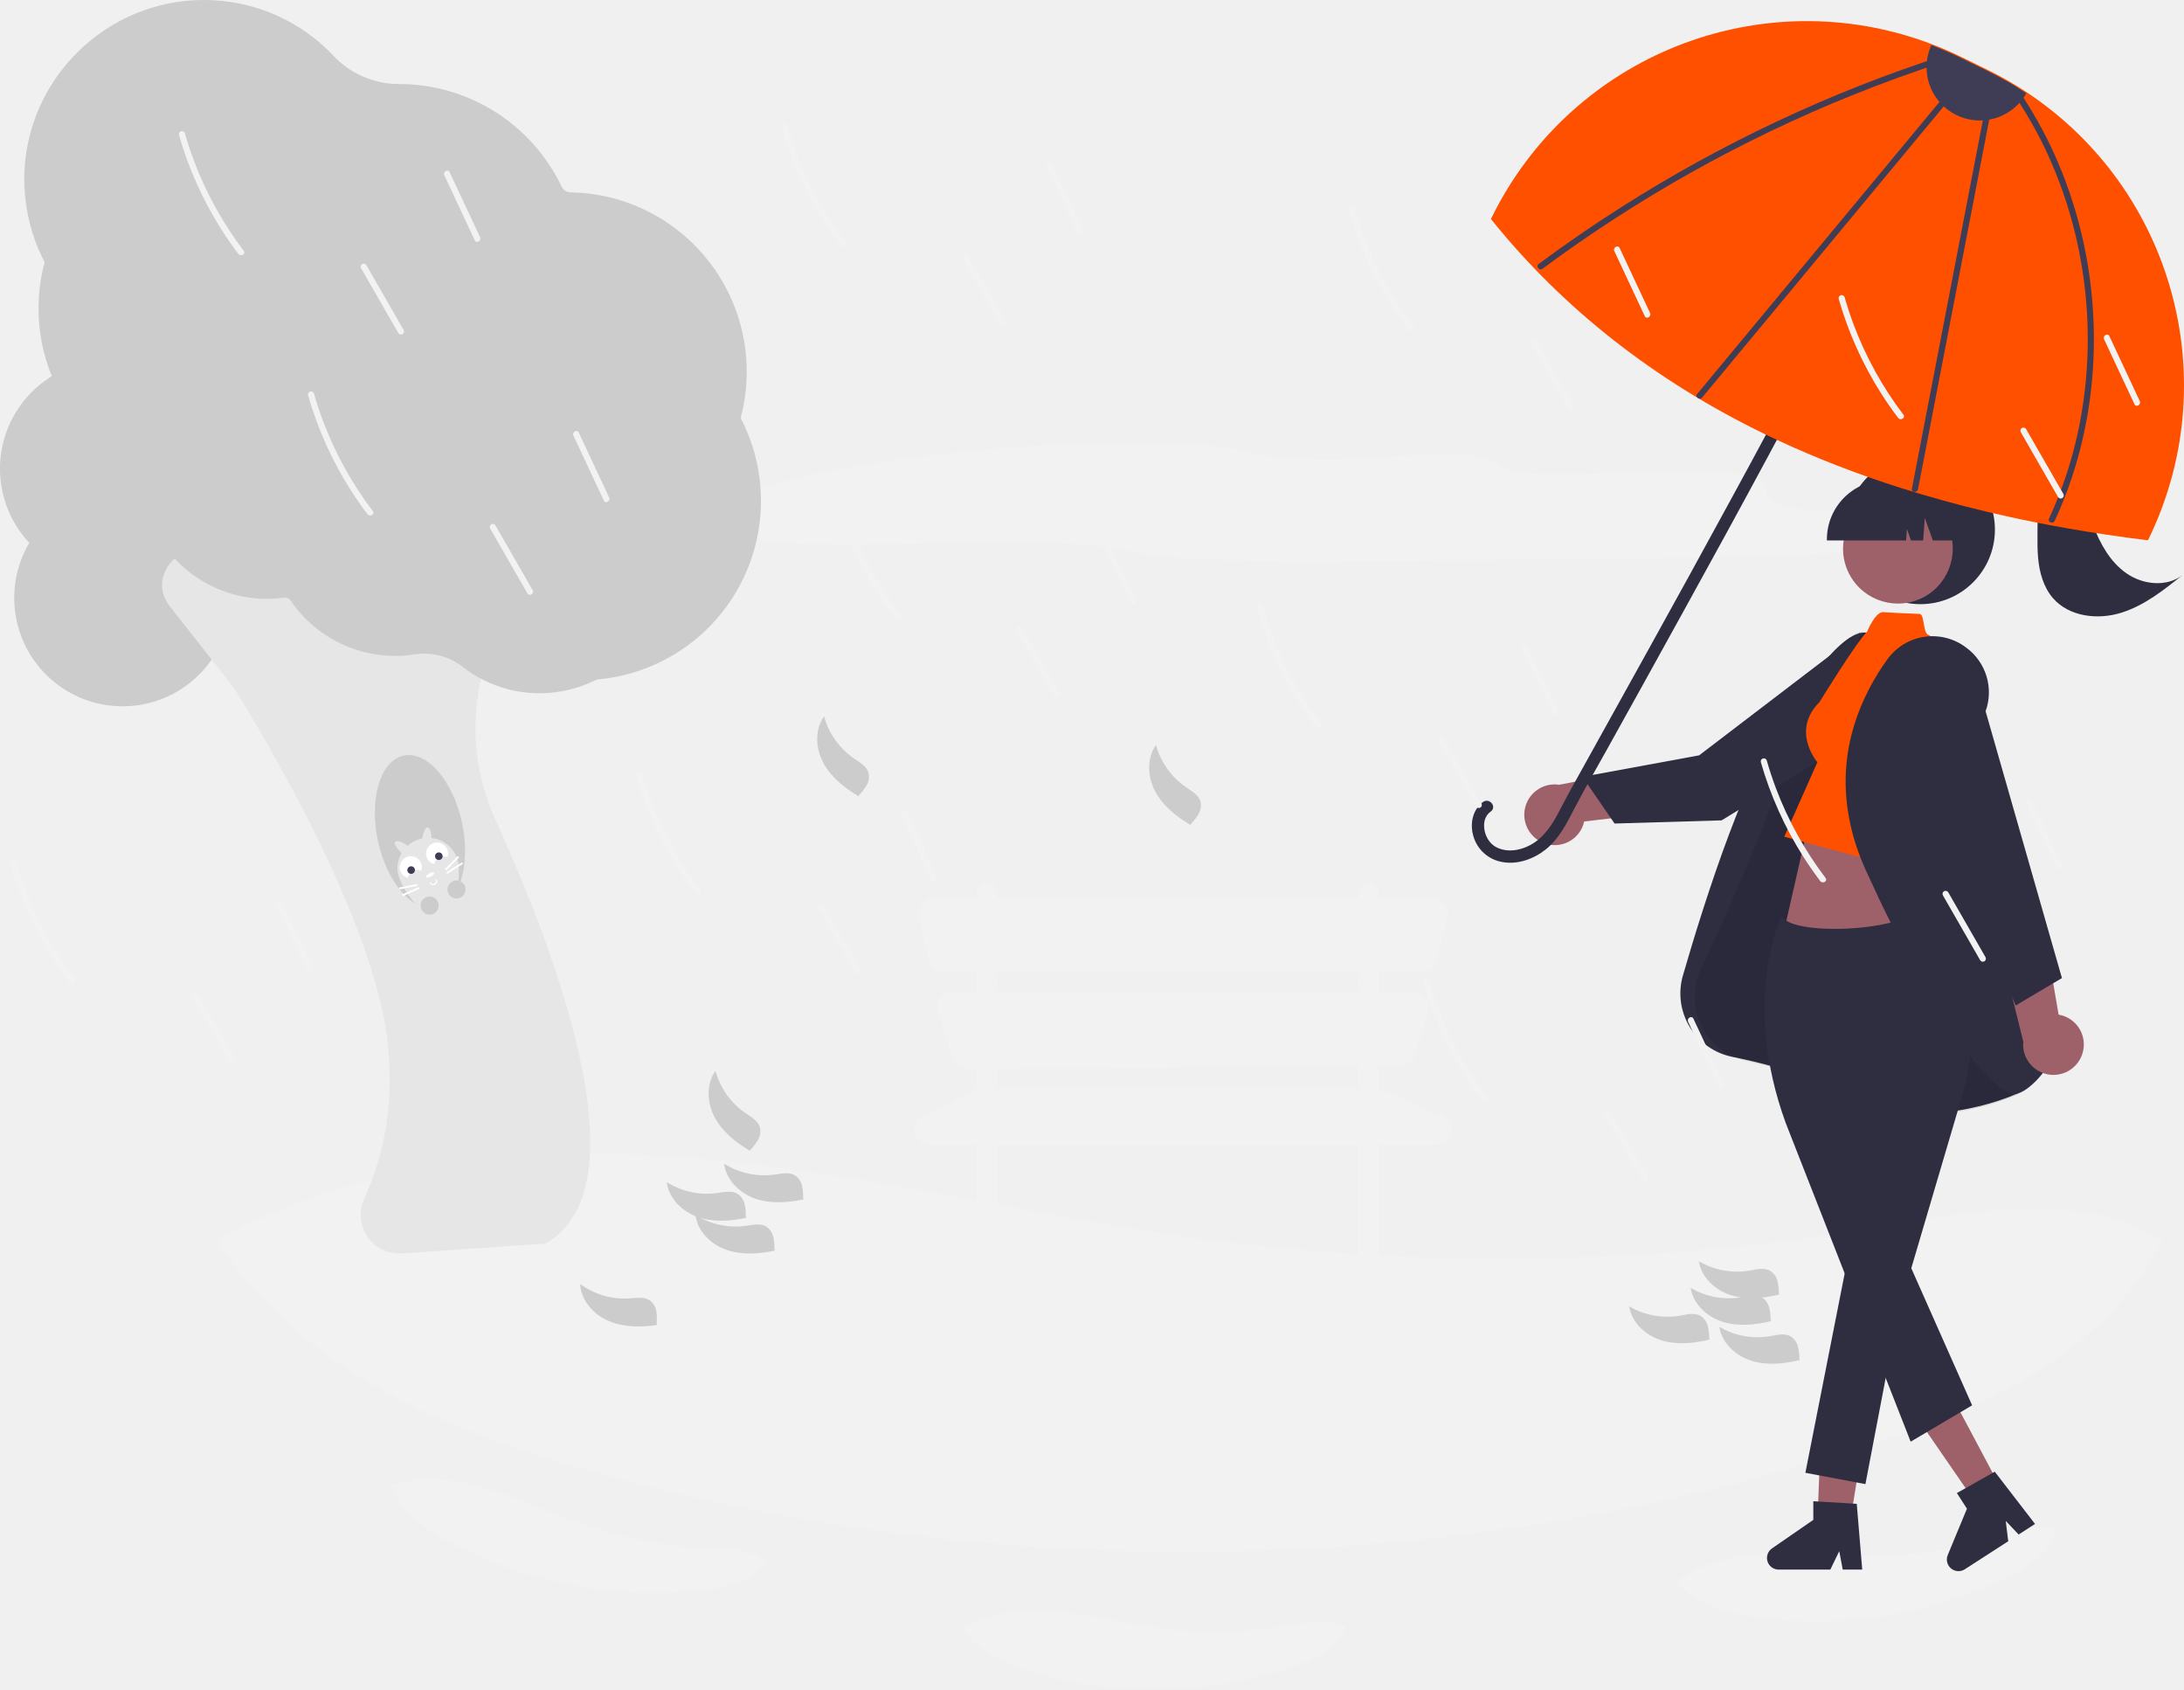
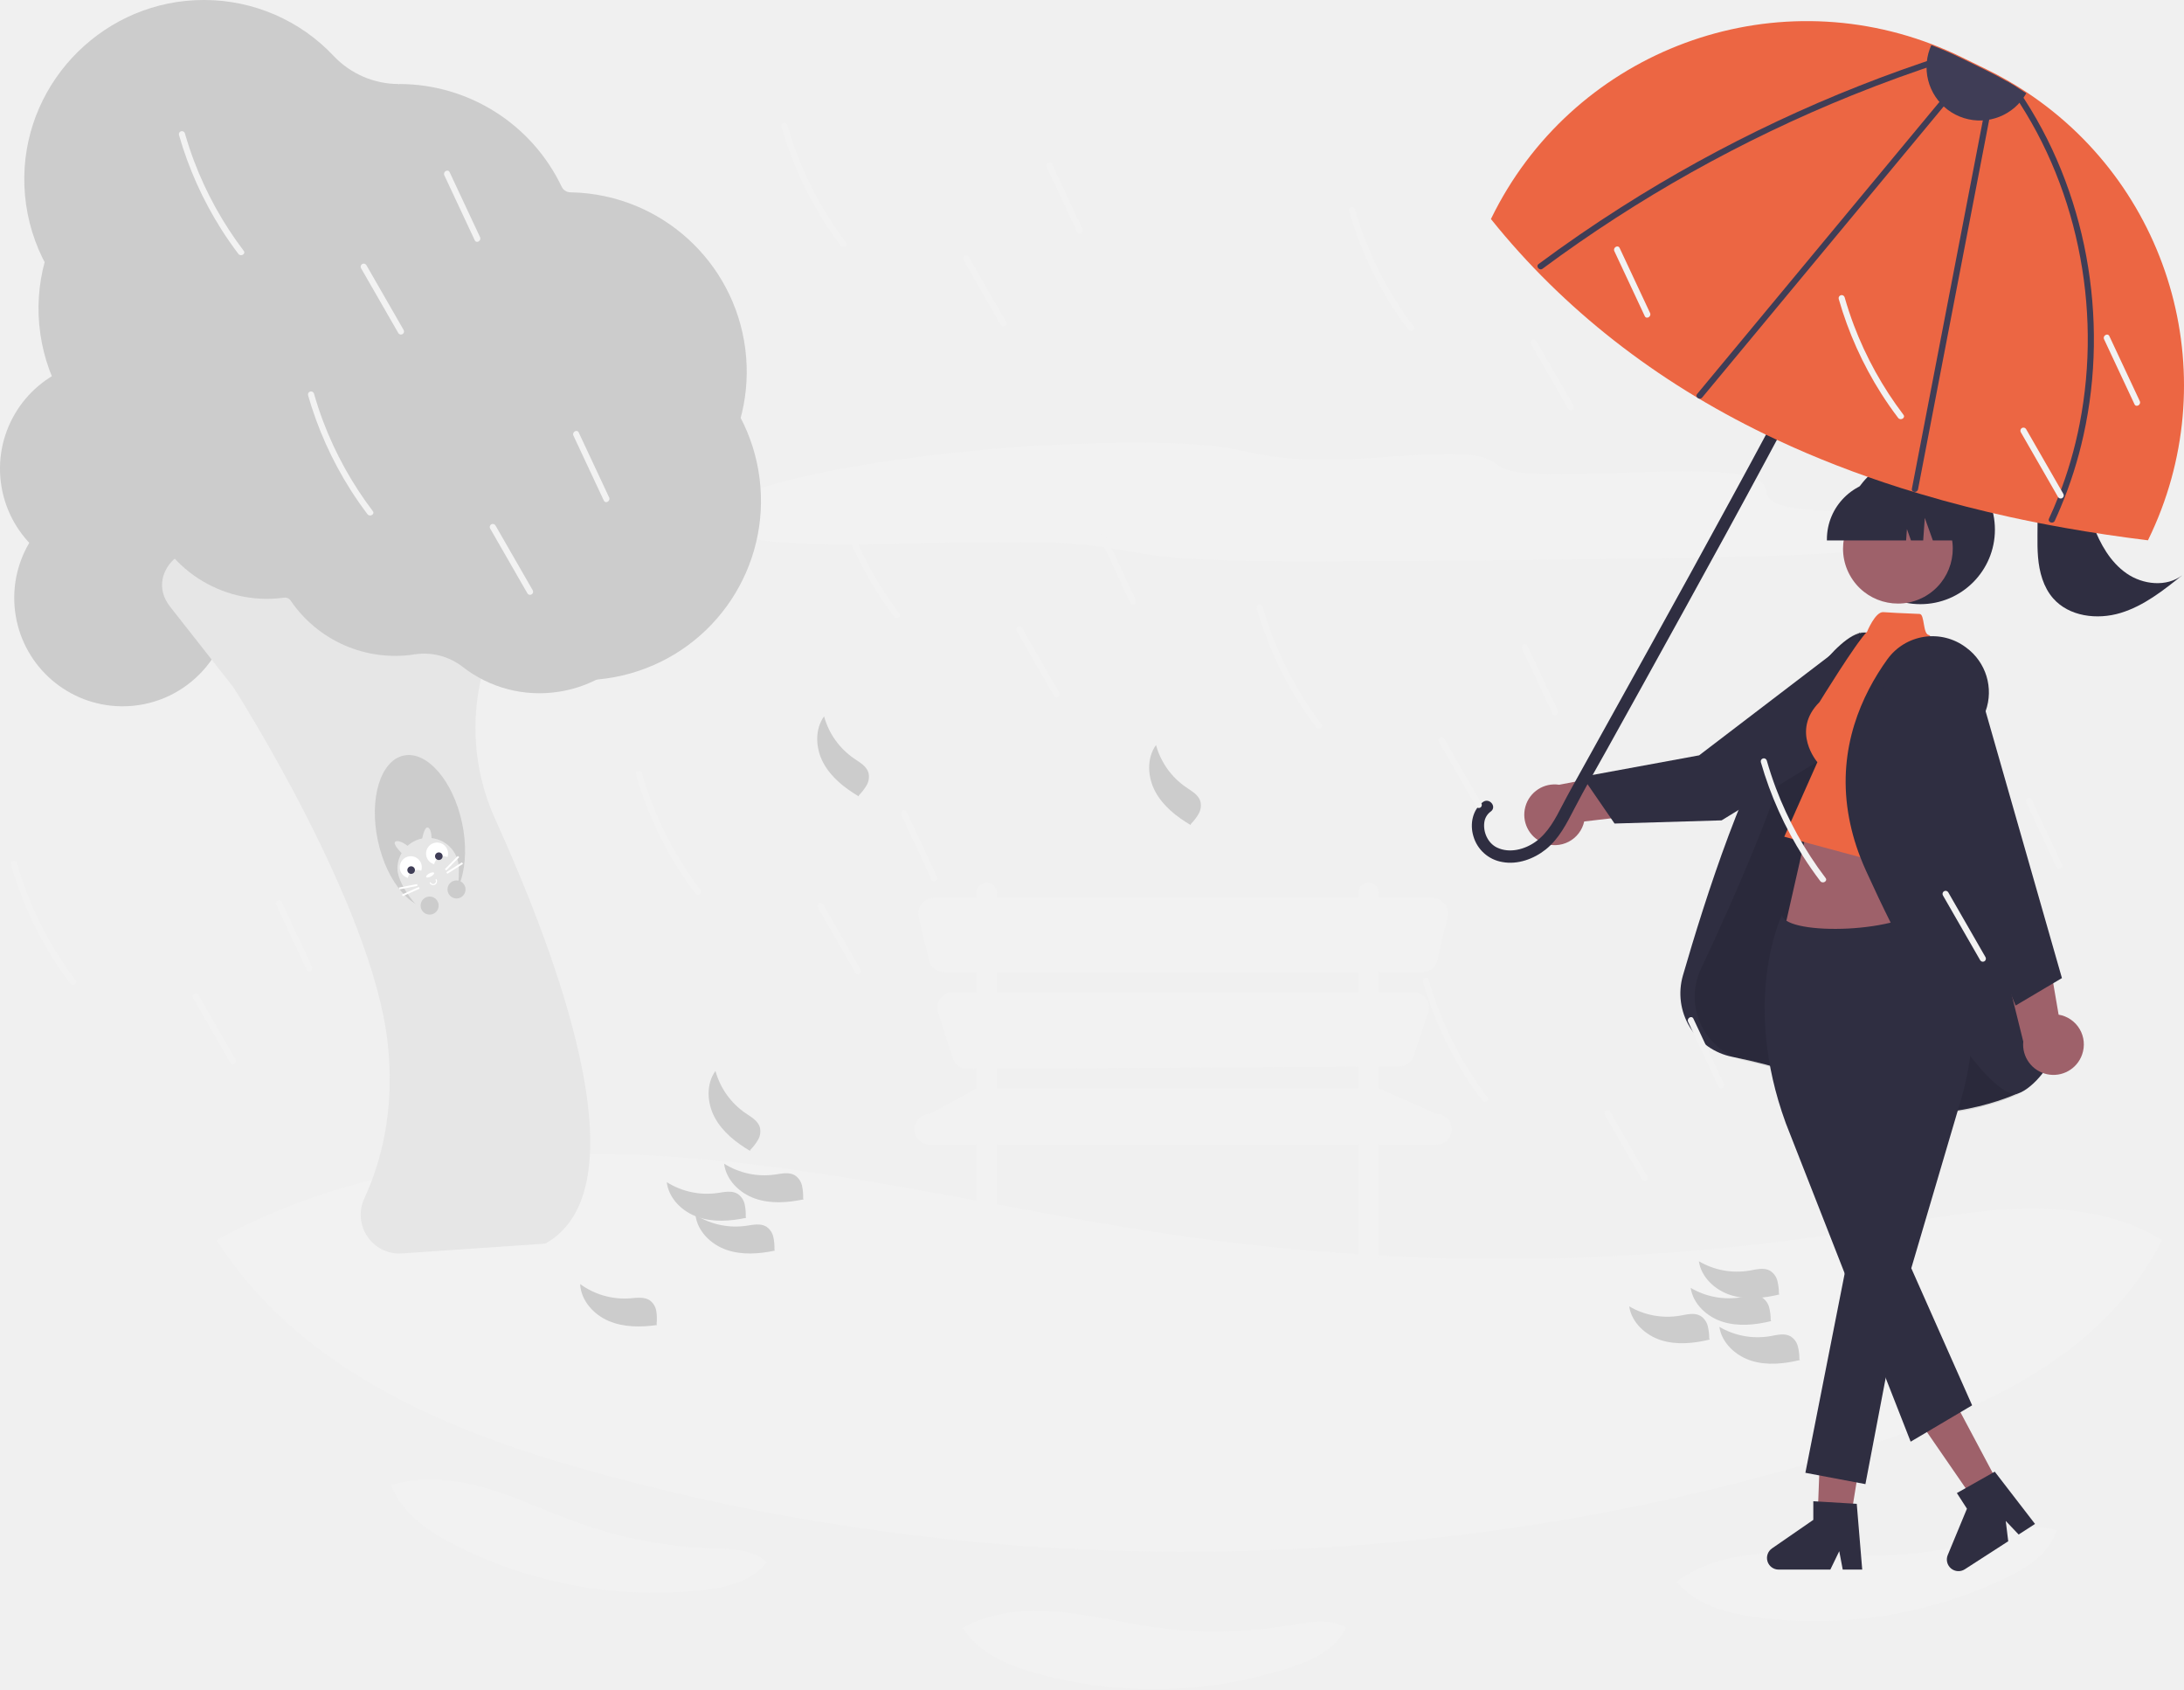
<svg xmlns="http://www.w3.org/2000/svg" data-name="Layer 1" width="1065.857" height="824.159" viewBox="0 0 1065.857 824.159">
  <path d="M1037.797,296.264c9.642-4.204-9.912-6.651-32.096-7.456s-49.021-.76-63.198-3.049c-13.711-2.213-12.701-6.149-13.854-9.715s-6.424-7.222-27.819-8.015c-26.661-.988-70.626,2.814-90.752.532-18.781-2.13-7.617-8.812-35.003-9.068-15.638-.146-35.785,2.057-53.186,2.588-16.336.499-28.422-.534-36.904-1.924s-14.389-3.151-23.934-4.379c-25.061-3.222-74.091-2.139-117.853,1.991s-81.273,10.898-102.429,17.602S413.769,288.676,418.697,294.273c3.147,3.574,11.199,6.916,30.732,8.352,36.536,2.686,101.584-1.938,139.337.506,21.042,1.362,30.376,4.739,48.838,6.587,19.834,1.985,48.869,2.091,77.397,2.043,59.397-.098,120.314-.708,182.43-1.827,25.945-.467,53.13-1.075,80.738-3.303s55.766-6.526,61.591-10.555" transform="translate(-67.07143 -37.92028)" fill="#f2f2f2" />
  <path d="M1122.129,642.965c-10.56,21.33-27.23,39.97-46.39,54.35-29.37,22.05-64.33,35.3-99.32,46.48-197.62,63.17-413.48,68.05-613.75,13.88-55.4-14.98-111.08-35.22-154.17-73.13a197.344,197.344,0,0,1-35.74-41.61c57.35-31.52,126.86-43.4,193.19-41.95,95.09,2.08,187.96,27.46,282.16,40.59a1102.669,1102.669,0,0,0,334.04-4.6c38.32-6.43,77.98-14.84,115.49-4.66A95.15,95.15,0,0,1,1122.129,642.965Z" transform="translate(-67.07143 -37.92028)" fill="#f2f2f2" />
  <path d="M1070.75,784.76a30.763,30.763,0,0,1-7.64,11.835c-5.161,5.078-11.644,8.583-18.188,11.685A215.343,215.343,0,0,1,925.368,827.077c-11.217-1.475-22.627-3.97-32.039-10.248a38.904,38.904,0,0,1-8.074-7.193c10.379-7.662,23.649-11.805,36.647-13.26,18.634-2.086,37.444.439,56.194.536a217.376,217.376,0,0,0,65.146-9.653c7.319-2.261,14.847-4.943,22.443-3.937A18.758,18.758,0,0,1,1070.75,784.76Z" transform="translate(-67.07143 -37.92028)" fill="#f2f2f2" />
  <path d="M441.291,800.12A30.764,30.764,0,0,1,430.18,808.779c-6.545,3.095-13.821,4.27-21.021,5.044a215.343,215.343,0,0,1-119.076-21.62c-10.106-5.086-20.057-11.2-26.878-20.227a38.903,38.903,0,0,1-5.255-9.451c12.323-3.816,26.217-3.359,38.97-.452,18.281,4.167,35.211,12.745,52.883,19.01a217.376,217.376,0,0,0,64.692,12.337c7.655.275,15.647.222,22.488,3.673A18.757,18.757,0,0,1,441.291,800.12Z" transform="translate(-67.07143 -37.92028)" fill="#f2f2f2" />
  <path d="M724.021,832.104a30.764,30.764,0,0,1-9.145,10.714c-5.79,4.347-12.682,6.959-19.58,9.163A215.343,215.343,0,0,1,574.304,854.718c-10.921-2.953-21.898-6.943-30.392-14.417a38.904,38.904,0,0,1-7.046-8.203c11.306-6.214,25.009-8.556,38.085-8.27,18.746.41,37.054,5.413,55.624,8.002a217.376,217.376,0,0,0,65.851-.907c7.554-1.268,15.373-2.925,22.767-.919A18.757,18.757,0,0,1,724.021,832.104Z" transform="translate(-67.07143 -37.92028)" fill="#f2f2f2" />
  <path d="M768.149,581.42l-28.217-12.449V558.269l10.056-.057a7.469,7.469,0,0,0,7.044-5.107l7.064-21.193a7.469,7.469,0,0,0-7.086-9.831H739.932v-9.959h21.44a7.469,7.469,0,0,0,7.279-5.796l4.865-21.163a7.469,7.469,0,0,0-7.279-9.143H739.932V473.531a4.979,4.979,0,0,0-9.959,0v2.49H553.616V473.531a4.979,4.979,0,0,0-9.959,0v2.49H522.746a7.469,7.469,0,0,0-7.279,9.143l4.865,21.163a7.469,7.469,0,0,0,7.279,5.796H543.657v9.959H531.973a7.469,7.469,0,0,0-7.109,9.76l7.21,22.377a7.469,7.469,0,0,0,7.151,5.178l4.432-.025v9.6l-22.823,12.449a7.469,7.469,0,0,0-7.469,7.469v0a7.469,7.469,0,0,0,7.469,7.469H543.657V651.133a4.979,4.979,0,0,0,9.959,0V596.359H729.973V651.133a4.979,4.979,0,0,0,9.959,0V596.359h28.217a7.469,7.469,0,0,0,7.469-7.469v0A7.469,7.469,0,0,0,768.149,581.42Zm-214.533-69.298H729.973v9.959H553.616Zm0,56.849v-9.656l176.357-.991v10.646Z" transform="translate(-67.07143 -37.92028)" fill="#f2f2f2" />
  <path d="M468.902,410.172c-3.8-7.035-4.33-16.255.335-22.749a36.838,36.838,0,0,0,14.675,20.599c2.772,1.887,6.051,3.698,6.999,6.914a8.235,8.235,0,0,1-.859,6.044,24.457,24.457,0,0,1-3.795,4.955l-.134.503C479.245,422.363,472.701,417.207,468.902,410.172Z" transform="translate(-67.07143 -37.92028)" fill="#ccc" />
  <path d="M630.902,424.172c-3.8-7.035-4.33-16.255.335-22.749a36.838,36.838,0,0,0,14.675,20.599c2.772,1.887,6.051,3.698,6.999,6.914a8.235,8.235,0,0,1-.859,6.044,24.457,24.457,0,0,1-3.795,4.955l-.134.503C641.245,436.363,634.701,431.207,630.902,424.172Z" transform="translate(-67.07143 -37.92028)" fill="#ccc" />
  <path d="M907.788,682.825c-7.629-2.394-14.437-8.635-15.619-16.542a36.838,36.838,0,0,0,24.882,4.536c3.303-.58,6.916-1.568,9.838.077a8.235,8.235,0,0,1,3.599,4.932,24.457,24.457,0,0,1,.734,6.198l.255.454C923.703,684.354,915.417,685.219,907.788,682.825Z" transform="translate(-67.07143 -37.92028)" fill="#ccc" />
  <path d="M921.788,701.825c-7.629-2.394-14.437-8.635-15.619-16.542a36.838,36.838,0,0,0,24.882,4.536c3.303-.58,6.916-1.568,9.838.077a8.235,8.235,0,0,1,3.599,4.932,24.457,24.457,0,0,1,.734,6.198l.255.454C937.703,703.354,929.417,704.219,921.788,701.825Z" transform="translate(-67.07143 -37.92028)" fill="#ccc" />
  <path d="M877.788,691.825c-7.629-2.394-14.437-8.635-15.619-16.542a36.838,36.838,0,0,0,24.882,4.536c3.303-.58,6.916-1.568,9.838.077a8.235,8.235,0,0,1,3.599,4.932,24.457,24.457,0,0,1,.734,6.198l.255.454C893.703,693.354,885.417,694.219,877.788,691.825Z" transform="translate(-67.07143 -37.92028)" fill="#ccc" />
  <path d="M911.788,669.825c-7.629-2.394-14.437-8.635-15.619-16.542a36.838,36.838,0,0,0,24.882,4.536c3.303-.58,6.916-1.568,9.838.077a8.235,8.235,0,0,1,3.599,4.932,24.457,24.457,0,0,1,.734,6.198l.255.454C927.703,671.354,919.417,672.219,911.788,669.825Z" transform="translate(-67.07143 -37.92028)" fill="#ccc" />
  <path d="M364.106,682.417c-7.355-3.135-13.515-10.016-13.912-18.001a36.838,36.838,0,0,0,24.313,6.967c3.344-.251,7.037-.879,9.783,1.046a8.235,8.235,0,0,1,3.095,5.263,24.457,24.457,0,0,1,.119,6.24l.209.477C379.792,685.507,371.461,685.552,364.106,682.417Z" transform="translate(-67.07143 -37.92028)" fill="#ccc" />
  <path d="M415.902,583.172c-3.8-7.035-4.33-16.255.335-22.749a36.838,36.838,0,0,0,14.675,20.599c2.772,1.887,6.051,3.698,6.999,6.914a8.235,8.235,0,0,1-.859,6.044,24.457,24.457,0,0,1-3.795,4.955l-.134.503C426.245,595.363,419.701,590.207,415.902,583.172Z" transform="translate(-67.07143 -37.92028)" fill="#ccc" />
  <path d="M421.57,647.704c-7.551-2.63-14.162-9.078-15.099-17.019a36.838,36.838,0,0,0,24.729,5.306c3.319-.477,6.961-1.353,9.831.382a8.235,8.235,0,0,1,3.444,5.041,24.457,24.457,0,0,1,.541,6.218l.24.462C437.429,649.726,429.12,650.334,421.57,647.704Z" transform="translate(-67.07143 -37.92028)" fill="#ccc" />
  <path d="M435.57,622.704c-7.551-2.63-14.162-9.078-15.099-17.019a36.838,36.838,0,0,0,24.729,5.306c3.319-.477,6.961-1.353,9.831.382a8.235,8.235,0,0,1,3.444,5.041,24.457,24.457,0,0,1,.541,6.218l.24.462C451.429,624.726,443.12,625.334,435.57,622.704Z" transform="translate(-67.07143 -37.92028)" fill="#ccc" />
  <path d="M407.57,631.704c-7.551-2.63-14.162-9.078-15.099-17.019a36.838,36.838,0,0,0,24.729,5.306c3.319-.477,6.961-1.353,9.831.382a8.235,8.235,0,0,1,3.444,5.041,24.457,24.457,0,0,1,.541,6.218l.24.462C423.429,633.726,415.12,634.334,407.57,631.704Z" transform="translate(-67.07143 -37.92028)" fill="#ccc" />
  <path d="M126.825,382.523c-.235,0-.469-.002-.705-.005a52.877,52.877,0,0,1-17.261-102.577,7.861,7.861,0,0,0,5.242-7.493l-0-.188a52.949,52.949,0,0,1,1.503-12.536,7.711,7.711,0,0,0-2.112-7.467,87.73,87.73,0,0,1-27.62-65.102c.69-47.526,39.938-86.191,87.488-86.191l.426.001a86.727,86.727,0,0,1,63.096,27.334,43.74,43.74,0,0,0,31.6,13.657l.169.5-.001-.5.347-.001a87.94,87.94,0,0,1,79.101,50.055,4.846,4.846,0,0,0,4.326,2.789l.603.012A87.492,87.492,0,1,1,271.246,318.348a2.434,2.434,0,0,0-2.224-1.41,88.181,88.181,0,0,1-17.9-1.829,108.423,108.423,0,0,0-63.889,5.993q-1.02.423-2.06.804a8.187,8.187,0,0,0-5.398,7.637v.103a52.877,52.877,0,0,1-52.87,52.876h-.08Z" transform="translate(-67.07143 -37.92028)" fill="#ccc" />
  <path d="M261.934,649.508a18.628,18.628,0,0,1-15.445-8.123,18.893,18.893,0,0,1-1.597-18.792c10.549-22.915,14.377-48.431,11.375-75.838-7.376-67.367-74.648-172.512-75.327-173.567l-30.884-39.299c-7.033-8.95-3.579-18.555,2.607-23.692,6.086-5.056,16.008-6.655,23.406,1.78a22.675,22.675,0,0,1,4.854,7.863c2.088-13.718,10.229-75.708-4.16-126.744-4.501-15.967,5.501-27.008,16.7-30.509,10.995-3.437,25.242-.11,30.549,15.317,3.073,8.933,4.054,19.045,2.915,30.056-2.924,28.258-5.132,54.596-6.564,78.282a12.769,12.769,0,0,0,22.717,8.747l24.162-30.183c14.536-18.157,36.399-18.871,51.618-11.522,13.793,6.659,27.98,22.838,22.572,46.522-1.295,5.672-3.627,10.192-6.931,13.433q-1.036,1.016-2.102,2.036a107.578,107.578,0,0,0-23.848,121.884c21.591,47.676,35.88,88.57,42.469,121.546,9.051,45.301,3.08,74.211-17.747,85.926l-.192.058L263.264,649.463l-.031-.455.031.455C262.819,649.493,262.374,649.508,261.934,649.508Z" transform="translate(-67.07143 -37.92028)" fill="#e6e6e6" />
  <path d="M119.874,319.478c-.234,0-.468-.002-.703-.005a52.877,52.877,0,0,1-17.261-102.577,7.861,7.861,0,0,0,5.242-7.493l-0-.188a52.914,52.914,0,0,1,1.503-12.535,7.712,7.712,0,0,0-2.113-7.467,87.731,87.731,0,0,1-27.619-65.102c.69-47.526,39.938-86.191,87.488-86.191l.426.001a86.729,86.729,0,0,1,63.097,27.334,43.739,43.739,0,0,0,31.599,13.657l.169.5-.001-.5.348-.001a87.942,87.942,0,0,1,79.101,50.055,4.846,4.846,0,0,0,4.326,2.789l.603.012A87.492,87.492,0,1,1,264.295,255.303a2.434,2.434,0,0,0-2.224-1.41,88.188,88.188,0,0,1-17.9-1.829,108.406,108.406,0,0,0-63.888,5.993q-1.02.423-2.061.804a8.188,8.188,0,0,0-5.398,7.637v.103a52.877,52.877,0,0,1-52.87,52.876h-.082Z" transform="translate(-67.07143 -37.92028)" fill="#ccc" />
  <path d="M341.951,175.281c.162-.025.324-.049.488-.072a37.085,37.085,0,0,1,22.932,69.254,5.514,5.514,0,0,0-2.832,5.754l.02.13a37.111,37.111,0,0,1,.298,8.849,5.409,5.409,0,0,0,2.263,4.95A61.359,61.359,0,0,1,339.801,375.416l-.295.045A60.826,60.826,0,0,1,292.848,363.261a30.676,30.676,0,0,0-23.363-6.087l-.171-.328.054.346-.241.038a61.677,61.677,0,0,1-60.18-26.237,3.399,3.399,0,0,0-3.297-1.471l-.419.056a61.361,61.361,0,1,1,43.477-94.372,1.707,1.707,0,0,0,1.692.739,61.85,61.85,0,0,1,12.603-.647,76.029,76.029,0,0,0,43.643-10.985q.662-.402,1.342-.778a5.743,5.743,0,0,0,2.925-5.871l-.011-.071a37.085,37.085,0,0,1,30.992-42.304h0Z" transform="translate(-67.07143 -37.92028)" fill="#ccc" />
  <path d="M976.91,346.555c-14.134,0-36.259,38.038-36.486,38.432-20.386,26.018-41.351,91.9-52.037,128.861A31.546,31.546,0,0,0,912.504,553.559c22.337,4.46,41.328,10.799,56.444,18.842,35.785,19.04,78.22,1.039,82.518-.88l-14.084-72.774c-15.641-51.944-48.181-150.549-59.444-152.122A7.462,7.462,0,0,0,976.91,346.555Z" transform="translate(-67.07143 -37.92028)" fill="#2f2e41" />
  <path d="M1037.868,498.627s-45.302-150.464-59.861-152.497-32.058,39.02-32.058,39.02C936.767,423.1,913.848,475.296,897.209,510.546A32.031,32.031,0,0,0,919.137,555.475c15.837,3.551,33.891,9.022,49.576,17.367,38.217,20.333,83.318-1.029,83.318-1.029Z" transform="translate(-67.07143 -37.92028)" opacity="0.1" style="isolation:isolate" />
  <polygon points="941.95 470.799 868.95 461.799 883.95 395.799 941.95 397.799 941.95 470.799" fill="#9e616a" />
-   <path id="a9cfbd22-acc4-4e3c-b42f-7a1affaf9944-275" data-name="Path 3128" d="M968.383,790.317l-14.63-2.373,2.194-57.558,21.592,3.5Z" transform="translate(-67.07143 -37.92028)" fill="#9e616a" />
-   <path id="a5ba61a1-e7cf-4ff9-a147-afb9f2c539cf-276" data-name="Path 3130" d="M1041.296,759.802l-13.232,6.676-35.048-50.86,19.529-9.853Z" transform="translate(-67.07143 -37.92028)" fill="#9e616a" />
-   <path id="e61d8d28-cbd4-43b9-ad4e-d4300966a059-277" data-name="Path 3132" d="M999.533,741.309l-60.929-155.364c-21.806-59.565-2.323-100.618-2.123-101.025l.1-.2.208-.076c2.502,9.738,59.232,9.075,72.232-5.925,7.588,6.374,17.687,21.382,19.851,39.316a141.473,141.473,0,0,1-5.038,57.289l-24,81.36,29.693,66.891Z" transform="translate(-67.07143 -37.92028)" fill="#2f2e41" />
-   <path id="a76d5ecd-29a5-4174-8df8-2acdc6877702-278" data-name="Path 3133" d="M970.152,644.94l-22,111.556,29.3,5.525,18.435-96.562Z" transform="translate(-67.07143 -37.92028)" fill="#2f2e41" />
+   <path id="a9cfbd22-acc4-4e3c-b42f-7a1affaf9944-174" data-name="Path 3128" d="M968.383,790.317l-14.63-2.373,2.194-57.558,21.592,3.5Z" transform="translate(-67.07143 -37.92028)" fill="#9e616a" />
+   <path id="a5ba61a1-e7cf-4ff9-a147-afb9f2c539cf-175" data-name="Path 3130" d="M1041.296,759.802l-13.232,6.676-35.048-50.86,19.529-9.853Z" transform="translate(-67.07143 -37.92028)" fill="#9e616a" />
+   <path id="e61d8d28-cbd4-43b9-ad4e-d4300966a059-176" data-name="Path 3132" d="M999.533,741.309l-60.929-155.364c-21.806-59.565-2.323-100.618-2.123-101.025l.1-.2.208-.076c2.502,9.738,59.232,9.075,72.232-5.925,7.588,6.374,17.687,21.382,19.851,39.316a141.473,141.473,0,0,1-5.038,57.289l-24,81.36,29.693,66.891Z" transform="translate(-67.07143 -37.92028)" fill="#2f2e41" />
+   <path id="a76d5ecd-29a5-4174-8df8-2acdc6877702-177" data-name="Path 3133" d="M970.152,644.94l-22,111.556,29.3,5.525,18.435-96.562Z" transform="translate(-67.07143 -37.92028)" fill="#2f2e41" />
  <path d="M973.221,771.639l-1.79-.11-17.01-1.02-2.4-.14v9.09l-20.16,13.92a5.672,5.672,0,0,0,3.23,10.34h25.24l4.35-8.98,1.7,8.98h9.51Z" transform="translate(-67.07143 -37.92028)" fill="#2f2e41" />
  <path d="M1060.221,781.449l-19.65-25.5-1.01.57-13.22,7.46-4.26,2.4,4.92,7.63-9.38,22.63a5.677,5.677,0,0,0,8.32,6.94l21.21-13.69-1.22-9.91,6.3,6.63Z" transform="translate(-67.07143 -37.92028)" fill="#2f2e41" />
  <circle cx="937.207" cy="258.401" r="36.371" fill="#2f2e41" />
  <path d="M820.18,449.139a14.803,14.803,0,0,1,7.821-28.341l46.664-8.973,17.509,20.802-51.967,6.091a14.723,14.723,0,0,1-20.027,10.422Z" transform="translate(-67.07143 -37.92028)" fill="#9e616a" />
  <polygon points="898.116 364.726 840.2 400.252 787.95 401.799 772.274 379.002 829.229 368.529 907.665 308.659 898.116 364.726" fill="#2f2e41" />
-   <path d="M955.025,380.48c-14.144,14.144-1.01,29.299-1.01,29.299L937.849,446.15l63.65,17.175,22.243-99.393L1008.588,347.768c-3.224-.107-2.106-10.211-4.681-10.309-9.393-.359-14.709-.657-17.719-.879-3.922-.289-7.926,9.55-7.926,9.55C972.952,351.326,955.025,380.48,955.025,380.48Z" transform="translate(-67.07143 -37.92028)" fill="#ff5000" />
+   <path d="M955.025,380.48c-14.144,14.144-1.01,29.299-1.01,29.299L937.849,446.15l63.65,17.175,22.243-99.393L1008.588,347.768c-3.224-.107-2.106-10.211-4.681-10.309-9.393-.359-14.709-.657-17.719-.879-3.922-.289-7.926,9.55-7.926,9.55C972.952,351.326,955.025,380.48,955.025,380.48Z" transform="translate(-67.07143 -37.92028)" fill="#ec6643" />
  <path d="M1067.271,533.569a70.219,70.219,0,0,1-9.3-9.33,140.021,140.021,0,0,1-13.8-19.74,172.922,172.922,0,0,1-13.61-29.41c-.01-.02-.01-.04-.02-.06q-1.695-4.785-3.14-9.85a.491.491,0,0,0-.04-.11,164.419,164.419,0,0,1-3.94-17.34c-4.04-23.67,3.8-45.23,11.09-59.15a26.018,26.018,0,0,0,1.59-3.65,27.073,27.073,0,0,0-9.44-31.03l-.35-.26a27.145,27.145,0,0,0-38.1,5.88.547.547,0,0,0-.07.09c-12.46,17.36-24.2,43.02-19.13,74.73a106.956,106.956,0,0,0,5.96,21.83q1.26,3.255,2.76,6.57,6.135,13.5,12.04,25.34,5.175,10.395,10.12,19.51c10.67,19.7,20.43,34.91,28.71,45.56,9.58,12.3,17.18,18.51,21.93,18.51a4.461,4.461,0,0,0,1.43-.22c.02-.01.03-.01.05-.02,3.7-1.25,8.25-5.1,12.04-9.99,3.51-4.55,6.36-10,7.26-15.11C1071.981,542.509,1071.821,537.209,1067.271,533.569Z" transform="translate(-67.07143 -37.92028)" fill="#2f2e41" />
  <circle cx="993.306" cy="305.626" r="26.774" transform="translate(-91.94283 475.9828) rotate(-28.66323)" fill="#9e616a" />
  <path d="M958.653,301.602h38.66l.397-5.55,1.982,5.55h5.953l.786-11.001,3.929,11.001h11.518v-.545a28.92,28.92,0,0,0-28.887-28.887h-5.451a28.92,28.92,0,0,0-28.887,28.887Z" transform="translate(-67.07143 -37.92028)" fill="#2f2e41" />
  <path d="M1083.204,552.414a14.803,14.803,0,0,1-28.716-6.307l-11.436-46.122,19.843-18.588,8.839,51.57a14.723,14.723,0,0,1,11.469,19.446Z" transform="translate(-67.07143 -37.92028)" fill="#9e616a" />
  <polygon points="964.573 331.406 1006.284 477.203 983.688 490.597 918.217 333.359 964.573 331.406" fill="#2f2e41" />
  <path d="M1104.906,317.684c-7.974-5.531-12.933-14.46-16.343-23.545-3.411-9.085-5.558-18.631-9.423-27.532a77.262,77.262,0,0,0-20.655-27.903c-5.707-4.866-12.346-8.974-19.748-10.179-7.402-1.205-15.651.946-20.385,6.762-4.734,5.816-4.724,15.441,1.009,20.275-1.712-1.801-5.03-1.355-6.516.637a5.867,5.867,0,0,0,.348,6.924,7.246,7.246,0,0,0,2.072,1.772,19.841,19.841,0,0,0,8.701,9.366c4.685,2.31,10.93,1.828,14.477-2.006s3.04-10.995-1.53-13.524c7.109-1.369,14.464,2.759,18.587,8.711,4.122,5.952,5.509,13.387,5.848,20.619.339,7.232-.264,14.496.346,21.71.61,7.214,2.583,14.597,7.347,20.049,7.807,8.933,21.533,10.6,32.89,7.171,11.357-3.429,20.921-11.01,30.175-18.434C1124.407,324.464,1112.879,323.214,1104.906,317.684Z" transform="translate(-67.07143 -37.92028)" fill="#2f2e41" />
  <path d="M790.819,429.21c-5.157,3.804-6.468,10.765-4.695,16.67a17.73,17.73,0,0,0,14.147,12.623c7.426,1.4,15.374-1.513,21.151-6.125,6.511-5.198,10.286-12.78,14.035-20.024,5.079-9.813,10.653-19.391,16.018-29.05q8.976-16.16,17.945-32.324,20.161-36.359,40.133-72.823,19.947-36.505,39.439-73.258c10.531-19.965,20.959-40.002,30.714-60.36q1.438-3.001,2.85-6.014a3.029,3.029,0,0,0-1.729-3.876,3.06,3.06,0,0,0-3.876,1.729c-8.878,18.96-18.483,37.582-28.184,56.132q-18.239,34.878-37.139,69.406-19.536,35.901-39.367,71.641-17.163,31.005-34.391,61.974c-2.789,5.027-5.618,10.032-8.258,15.139-3.411,6.599-6.958,13.507-13.145,17.938-5.254,3.763-12.702,5.754-18.788,2.846-4.533-2.166-6.845-7.577-6.223-12.254a7.684,7.684,0,0,1,3.175-5.358c3.114-2.297-.711-6.921-3.813-4.633Z" transform="translate(-67.07143 -37.92028)" fill="#2f2e41" />
-   <path d="M1115.339,301.531l-.354-.043c-13.629-1.673-27.132-3.692-40.135-6-9.253-1.643-18.287-3.431-26.852-5.314-7.223-1.579-14.362-3.271-21.221-5.028-7.647-1.947-15.235-4.044-22.552-6.233-3.054-.899-6.163-1.851-9.238-2.828-5.698-1.809-11.191-3.649-16.324-5.468-4.982-1.742-10.006-3.601-14.931-5.524a2.673,2.673,0,0,1-.309-.113c-9.981-3.877-19.78-8.06-29.117-12.431q-2.714-1.259-5.395-2.556c-53.858-26.027-98.95-61.341-134.023-104.96l-.199-.247.14-.285a171.339,171.339,0,0,1,214.971-85.04c4.926,1.882,9.776,3.987,14.415,6.258l12.488,6.106a173.19,173.19,0,0,1,19.54,11.179,171.506,171.506,0,0,1,59.252,218.208Z" transform="translate(-67.07143 -37.92028)" fill="#ff5000" />
+   <path d="M1115.339,301.531l-.354-.043c-13.629-1.673-27.132-3.692-40.135-6-9.253-1.643-18.287-3.431-26.852-5.314-7.223-1.579-14.362-3.271-21.221-5.028-7.647-1.947-15.235-4.044-22.552-6.233-3.054-.899-6.163-1.851-9.238-2.828-5.698-1.809-11.191-3.649-16.324-5.468-4.982-1.742-10.006-3.601-14.931-5.524a2.673,2.673,0,0,1-.309-.113c-9.981-3.877-19.78-8.06-29.117-12.431q-2.714-1.259-5.395-2.556c-53.858-26.027-98.95-61.341-134.023-104.96l-.199-.247.14-.285a171.339,171.339,0,0,1,214.971-85.04c4.926,1.882,9.776,3.987,14.415,6.258l12.488,6.106a173.19,173.19,0,0,1,19.54,11.179,171.506,171.506,0,0,1,59.252,218.208Z" transform="translate(-67.07143 -37.92028)" fill="#ec6643" />
  <path d="M819.874,169.035A681.97,681.97,0,0,1,970.902,84.432q22.61-9.124,45.834-16.613c1.833-.591.564-3.312-1.257-2.725A683.927,683.927,0,0,0,858.139,139.096q-20.573,13.086-40.171,27.623c-1.554,1.152.358,3.464,1.906,2.317Z" transform="translate(-67.07143 -37.92028)" fill="#3f3d56" />
  <path d="M1046.659,77.673a1.457,1.457,0,0,0,.044,1.722,201.972,201.972,0,0,1,21.429,37.658,212.699,212.699,0,0,1,13.138,41.304,218.169,218.169,0,0,1,4.693,43.116,215.911,215.911,0,0,1-3.954,43.18,202.563,202.563,0,0,1-10.382,35.613q-1.141,2.903-2.379,5.767-1.069,2.473-2.205,4.91c-.814,1.76,1.997,2.816,2.809,1.077.993-2.154,1.957-4.321,2.863-6.514a206.017,206.017,0,0,0,11.148-35.117,215.529,215.529,0,0,0,5.072-43.624,223.185,223.185,0,0,0-3.699-43.833,217.781,217.781,0,0,0-12.3-42.177,205.279,205.279,0,0,0-20.821-38.855c-.378-.559-.765-1.119-1.154-1.669Z" transform="translate(-67.07143 -37.92028)" fill="#3f3d56" />
  <path d="M897.78,231.879l48.137-58.004,48.137-58.004,27.097-32.651c1.236-1.49-1.204-3.237-2.432-1.758l-48.137,58.004-48.137,58.004L895.348,230.121c-1.236,1.49,1.204,3.237,2.432,1.758Z" transform="translate(-67.07143 -37.92028)" fill="#3f3d56" />
  <path d="M1003.123,276.652l13.683-71.03L1030.441,134.837l7.691-39.924c.365-1.895-2.623-2.173-2.986-.29l-13.683,71.03-13.636,70.785-7.691,39.924c-.365,1.895,2.623,2.173,2.986.29Z" transform="translate(-67.07143 -37.92028)" fill="#3f3d56" />
  <path d="M1055.967,83.42a26.002,26.002,0,0,1-48.566-15.217,25.699,25.699,0,0,1,2.22-8.274q7.251,2.769,14.374,6.239l12.488,6.106A172.127,172.127,0,0,1,1055.967,83.42Z" transform="translate(-67.07143 -37.92028)" fill="#3f3d56" />
  <path d="M448.414,99.761a176.966,176.966,0,0,0,20.744,46.176q3.882,6.104,8.262,11.867c1.152,1.519,3.758.026,2.59-1.514A174.18,174.18,0,0,1,455.771,112.487q-2.508-6.668-4.464-13.524a1.501,1.501,0,0,0-2.893.798Z" transform="translate(-67.07143 -37.92028)" fill="#f2f2f2" />
  <path d="M537.259,164.753l18.223,31.701a1.501,1.501,0,0,0,2.59-1.514l-18.223-31.701a1.501,1.501,0,0,0-2.59,1.514Z" transform="translate(-67.07143 -37.92028)" fill="#f2f2f2" />
  <path d="M577.919,119.445l14.841,31.701c.818,1.747,3.405.226,2.59-1.514l-14.841-31.701c-.818-1.747-3.405-.226-2.59,1.514Z" transform="translate(-67.07143 -37.92028)" fill="#f2f2f2" />
  <path d="M725.414,140.761a176.966,176.966,0,0,0,20.744,46.176q3.882,6.104,8.262,11.867c1.152,1.519,3.758.026,2.59-1.514A174.18,174.18,0,0,1,732.771,153.487q-2.508-6.668-4.464-13.524a1.501,1.501,0,0,0-2.893.798Z" transform="translate(-67.07143 -37.92028)" fill="#f2f2f2" />
  <path d="M814.259,205.753l18.223,31.701a1.501,1.501,0,0,0,2.59-1.514l-18.223-31.701a1.501,1.501,0,0,0-2.59,1.514Z" transform="translate(-67.07143 -37.92028)" fill="#f2f2f2" />
  <path d="M854.919,160.445l14.841,31.701c.818,1.747,3.405.226,2.59-1.514l-14.841-31.701c-.818-1.747-3.405-.226-2.59,1.514Z" transform="translate(-67.07143 -37.92028)" fill="#f2f2f2" />
  <path d="M680.414,334.761a176.966,176.966,0,0,0,20.744,46.176q3.882,6.104,8.262,11.867c1.152,1.519,3.758.026,2.59-1.514A174.18,174.18,0,0,1,687.771,347.487q-2.508-6.668-4.464-13.524a1.501,1.501,0,0,0-2.893.798Z" transform="translate(-67.07143 -37.92028)" fill="#f2f2f2" />
  <path d="M769.259,399.753l18.223,31.701a1.501,1.501,0,0,0,2.59-1.514l-18.223-31.701a1.501,1.501,0,0,0-2.59,1.514Z" transform="translate(-67.07143 -37.92028)" fill="#f2f2f2" />
  <path d="M809.919,354.445l14.841,31.701c.818,1.747,3.405.226,2.59-1.514l-14.841-31.701c-.818-1.747-3.405-.226-2.59,1.514Z" transform="translate(-67.07143 -37.92028)" fill="#f2f2f2" />
  <path d="M377.414,415.761a176.966,176.966,0,0,0,20.744,46.176q3.882,6.104,8.262,11.867c1.152,1.519,3.758.026,2.59-1.514A174.18,174.18,0,0,1,384.771,428.487q-2.508-6.668-4.464-13.524a1.501,1.501,0,0,0-2.893.798Z" transform="translate(-67.07143 -37.92028)" fill="#f2f2f2" />
  <path d="M466.259,480.753l18.223,31.701a1.501,1.501,0,0,0,2.59-1.514l-18.223-31.701a1.501,1.501,0,0,0-2.59,1.514Z" transform="translate(-67.07143 -37.92028)" fill="#f2f2f2" />
  <path d="M506.919,435.445l14.841,31.701c.818,1.747,3.405.226,2.59-1.514l-14.841-31.701c-.818-1.747-3.405-.226-2.59,1.514Z" transform="translate(-67.07143 -37.92028)" fill="#f2f2f2" />
  <path d="M761.414,516.761a176.966,176.966,0,0,0,20.744,46.176q3.882,6.104,8.262,11.867c1.152,1.519,3.758.026,2.59-1.514A174.18,174.18,0,0,1,768.771,529.487q-2.508-6.668-4.464-13.524a1.501,1.501,0,0,0-2.893.798Z" transform="translate(-67.07143 -37.92028)" fill="#f2f2f2" />
  <path d="M850.259,581.753l18.223,31.701a1.501,1.501,0,0,0,2.59-1.514l-18.223-31.701a1.501,1.501,0,0,0-2.59,1.514Z" transform="translate(-67.07143 -37.92028)" fill="#f2f2f2" />
  <path d="M890.919,536.445l14.841,31.701c.818,1.747,3.405.226,2.59-1.514l-14.841-31.701c-.818-1.747-3.405-.226-2.59,1.514Z" transform="translate(-67.07143 -37.92028)" fill="#f2f2f2" />
  <path d="M926.414,409.761a176.966,176.966,0,0,0,20.744,46.176q3.882,6.104,8.262,11.867c1.152,1.519,3.758.026,2.59-1.514A174.18,174.18,0,0,1,933.771,422.487q-2.508-6.668-4.464-13.524a1.501,1.501,0,0,0-2.893.798Z" transform="translate(-67.07143 -37.92028)" fill="#f2f2f2" />
  <path d="M1015.259,474.753l18.223,31.701a1.501,1.501,0,0,0,2.59-1.514l-18.223-31.701a1.501,1.501,0,0,0-2.59,1.514Z" transform="translate(-67.07143 -37.92028)" fill="#f2f2f2" />
  <path d="M1055.919,429.445l14.841,31.701c.818,1.747,3.405.226,2.59-1.514l-14.841-31.701c-.818-1.747-3.405-.226-2.59,1.514Z" transform="translate(-67.07143 -37.92028)" fill="#f2f2f2" />
  <path d="M964.414,183.761a176.966,176.966,0,0,0,20.744,46.176q3.882,6.104,8.262,11.867c1.152,1.519,3.758.026,2.59-1.514A174.18,174.18,0,0,1,971.771,196.487q-2.508-6.668-4.464-13.524a1.501,1.501,0,0,0-2.893.798Z" transform="translate(-67.07143 -37.92028)" fill="#f2f2f2" />
  <path d="M1053.259,248.753l18.223,31.701a1.501,1.501,0,0,0,2.59-1.514l-18.223-31.701a1.501,1.501,0,0,0-2.59,1.514Z" transform="translate(-67.07143 -37.92028)" fill="#f2f2f2" />
  <path d="M1093.919,203.445l14.841,31.701c.818,1.747,3.405.226,2.59-1.514l-14.841-31.701c-.818-1.747-3.405-.226-2.59,1.514Z" transform="translate(-67.07143 -37.92028)" fill="#f2f2f2" />
  <path d="M154.414,103.761a176.966,176.966,0,0,0,20.744,46.176q3.882,6.104,8.262,11.867c1.152,1.519,3.758.026,2.59-1.514A174.18,174.18,0,0,1,161.771,116.487q-2.508-6.668-4.464-13.524a1.501,1.501,0,0,0-2.893.798Z" transform="translate(-67.07143 -37.92028)" fill="#f2f2f2" />
  <path d="M243.259,168.753l18.223,31.701a1.501,1.501,0,0,0,2.59-1.514l-18.223-31.701a1.501,1.501,0,0,0-2.59,1.514Z" transform="translate(-67.07143 -37.92028)" fill="#f2f2f2" />
  <path d="M283.919,123.445l14.841,31.701c.818,1.747,3.405.226,2.59-1.514l-14.841-31.701c-.818-1.747-3.405-.226-2.59,1.514Z" transform="translate(-67.07143 -37.92028)" fill="#f2f2f2" />
  <path d="M217.414,230.761a176.966,176.966,0,0,0,20.744,46.176q3.882,6.104,8.262,11.867c1.152,1.519,3.758.026,2.59-1.514A174.18,174.18,0,0,1,224.771,243.487q-2.508-6.668-4.464-13.524a1.501,1.501,0,0,0-2.893.798Z" transform="translate(-67.07143 -37.92028)" fill="#f2f2f2" />
  <path d="M306.259,295.753l18.223,31.701a1.501,1.501,0,0,0,2.59-1.514l-18.223-31.701a1.501,1.501,0,0,0-2.59,1.514Z" transform="translate(-67.07143 -37.92028)" fill="#f2f2f2" />
  <path d="M346.919,250.445l14.841,31.701c.818,1.747,3.405.226,2.59-1.514l-14.841-31.701c-.818-1.747-3.405-.226-2.59,1.514Z" transform="translate(-67.07143 -37.92028)" fill="#f2f2f2" />
  <path d="M72.414,459.761A176.966,176.966,0,0,0,93.158,505.937q3.882,6.104,8.262,11.867c1.152,1.519,3.758.026,2.59-1.514A174.18,174.18,0,0,1,79.771,472.487q-2.508-6.668-4.464-13.524a1.501,1.501,0,0,0-2.893.798Z" transform="translate(-67.07143 -37.92028)" fill="#f2f2f2" />
  <path d="M161.259,524.753l18.223,31.701a1.501,1.501,0,0,0,2.59-1.514l-18.223-31.701a1.501,1.501,0,0,0-2.59,1.514Z" transform="translate(-67.07143 -37.92028)" fill="#f2f2f2" />
  <path d="M201.919,479.445l14.841,31.701c.818,1.747,3.405.226,2.59-1.514l-14.841-31.701c-.818-1.747-3.405-.226-2.59,1.514Z" transform="translate(-67.07143 -37.92028)" fill="#f2f2f2" />
  <path d="M474.414,280.761a176.966,176.966,0,0,0,20.744,46.176q3.882,6.104,8.262,11.867c1.152,1.519,3.758.026,2.59-1.514A174.18,174.18,0,0,1,481.771,293.487q-2.508-6.668-4.464-13.524a1.501,1.501,0,0,0-2.893.798Z" transform="translate(-67.07143 -37.92028)" fill="#f2f2f2" />
  <path d="M563.259,345.753l18.223,31.701a1.501,1.501,0,0,0,2.59-1.514l-18.223-31.701a1.501,1.501,0,0,0-2.59,1.514Z" transform="translate(-67.07143 -37.92028)" fill="#f2f2f2" />
  <path d="M603.919,300.445l14.841,31.701c.818,1.747,3.405.226,2.59-1.514l-14.841-31.701c-.818-1.747-3.405-.226-2.59,1.514Z" transform="translate(-67.07143 -37.92028)" fill="#f2f2f2" />
  <ellipse cx="272.021" cy="443.719" rx="21" ry="38" transform="translate(-153.8088 28.73852) rotate(-12.0649)" fill="#ccc" />
  <path d="M291.021,461.719c0,8.284-.716,25-9,25s-21-16.716-21-25a15,15,0,0,1,30,0Z" transform="translate(-67.07143 -37.92028)" fill="#e6e6e6" />
  <path d="M279.373,469.554a1.908,1.908,0,0,1-2.58-.778.272.272,0,0,1,.48-.257,1.361,1.361,0,0,0,2.399-1.287.272.272,0,0,1,.48-.257A1.908,1.908,0,0,1,279.373,469.554Z" transform="translate(-67.07143 -37.92028)" fill="#fff" />
  <ellipse cx="276.983" cy="464.812" rx="2.178" ry="0.838" transform="translate(-253.9328 148.2913) rotate(-28.21872)" fill="#fff" />
  <path d="M266.113,466.241a4.848,4.848,0,0,1,6.556-3.518,5.388,5.388,0,1,0-6.796,3.446h0Q265.992,466.207,266.113,466.241Z" transform="translate(-67.07143 -37.92028)" fill="#fff" />
  <circle cx="200.651" cy="424.511" r="1.853" fill="#3f3d56" />
  <path d="M278.942,459.571a4.848,4.848,0,0,1,6.556-3.518,5.388,5.388,0,1,0-6.796,3.446h0Q278.821,459.538,278.942,459.571Z" transform="translate(-67.07143 -37.92028)" fill="#fff" />
  <circle cx="214.161" cy="417.738" r="1.853" fill="#3f3d56" />
  <rect x="283.171" y="458.62" width="9.035" height="0.895" transform="translate(-308.5366 304.94) rotate(-45.53938)" fill="#fff" />
  <rect x="284.442" y="460.988" width="9.035" height="0.895" transform="translate(-268.4856 186.9692) rotate(-32.19276)" fill="#fff" />
  <rect x="261.76" y="470.109" width="9.035" height="0.895" transform="translate(-151.2336 20.9092) rotate(-10.89806)" fill="#fff" />
  <rect x="263.031" y="472.477" width="9.035" height="0.895" transform="translate(-237.6728 113.656) rotate(-24.24467)" fill="#fff" />
  <circle cx="222.794" cy="433.957" r="4.407" fill="#ccc" />
  <circle cx="209.672" cy="441.83" r="4.407" fill="#ccc" />
  <path d="M276.021,441.719c-2-1-3.083,6.441-3.083,6.441H277.651S278.021,442.719,276.021,441.719Z" transform="translate(-67.07143 -37.92028)" fill="#e6e6e6" />
  <path d="M260.108,448.496c-1.963,1.072,3.529,6.208,3.529,6.208l2.69-3.87S262.071,447.424,260.108,448.496Z" transform="translate(-67.07143 -37.92028)" fill="#e6e6e6" />
</svg>
